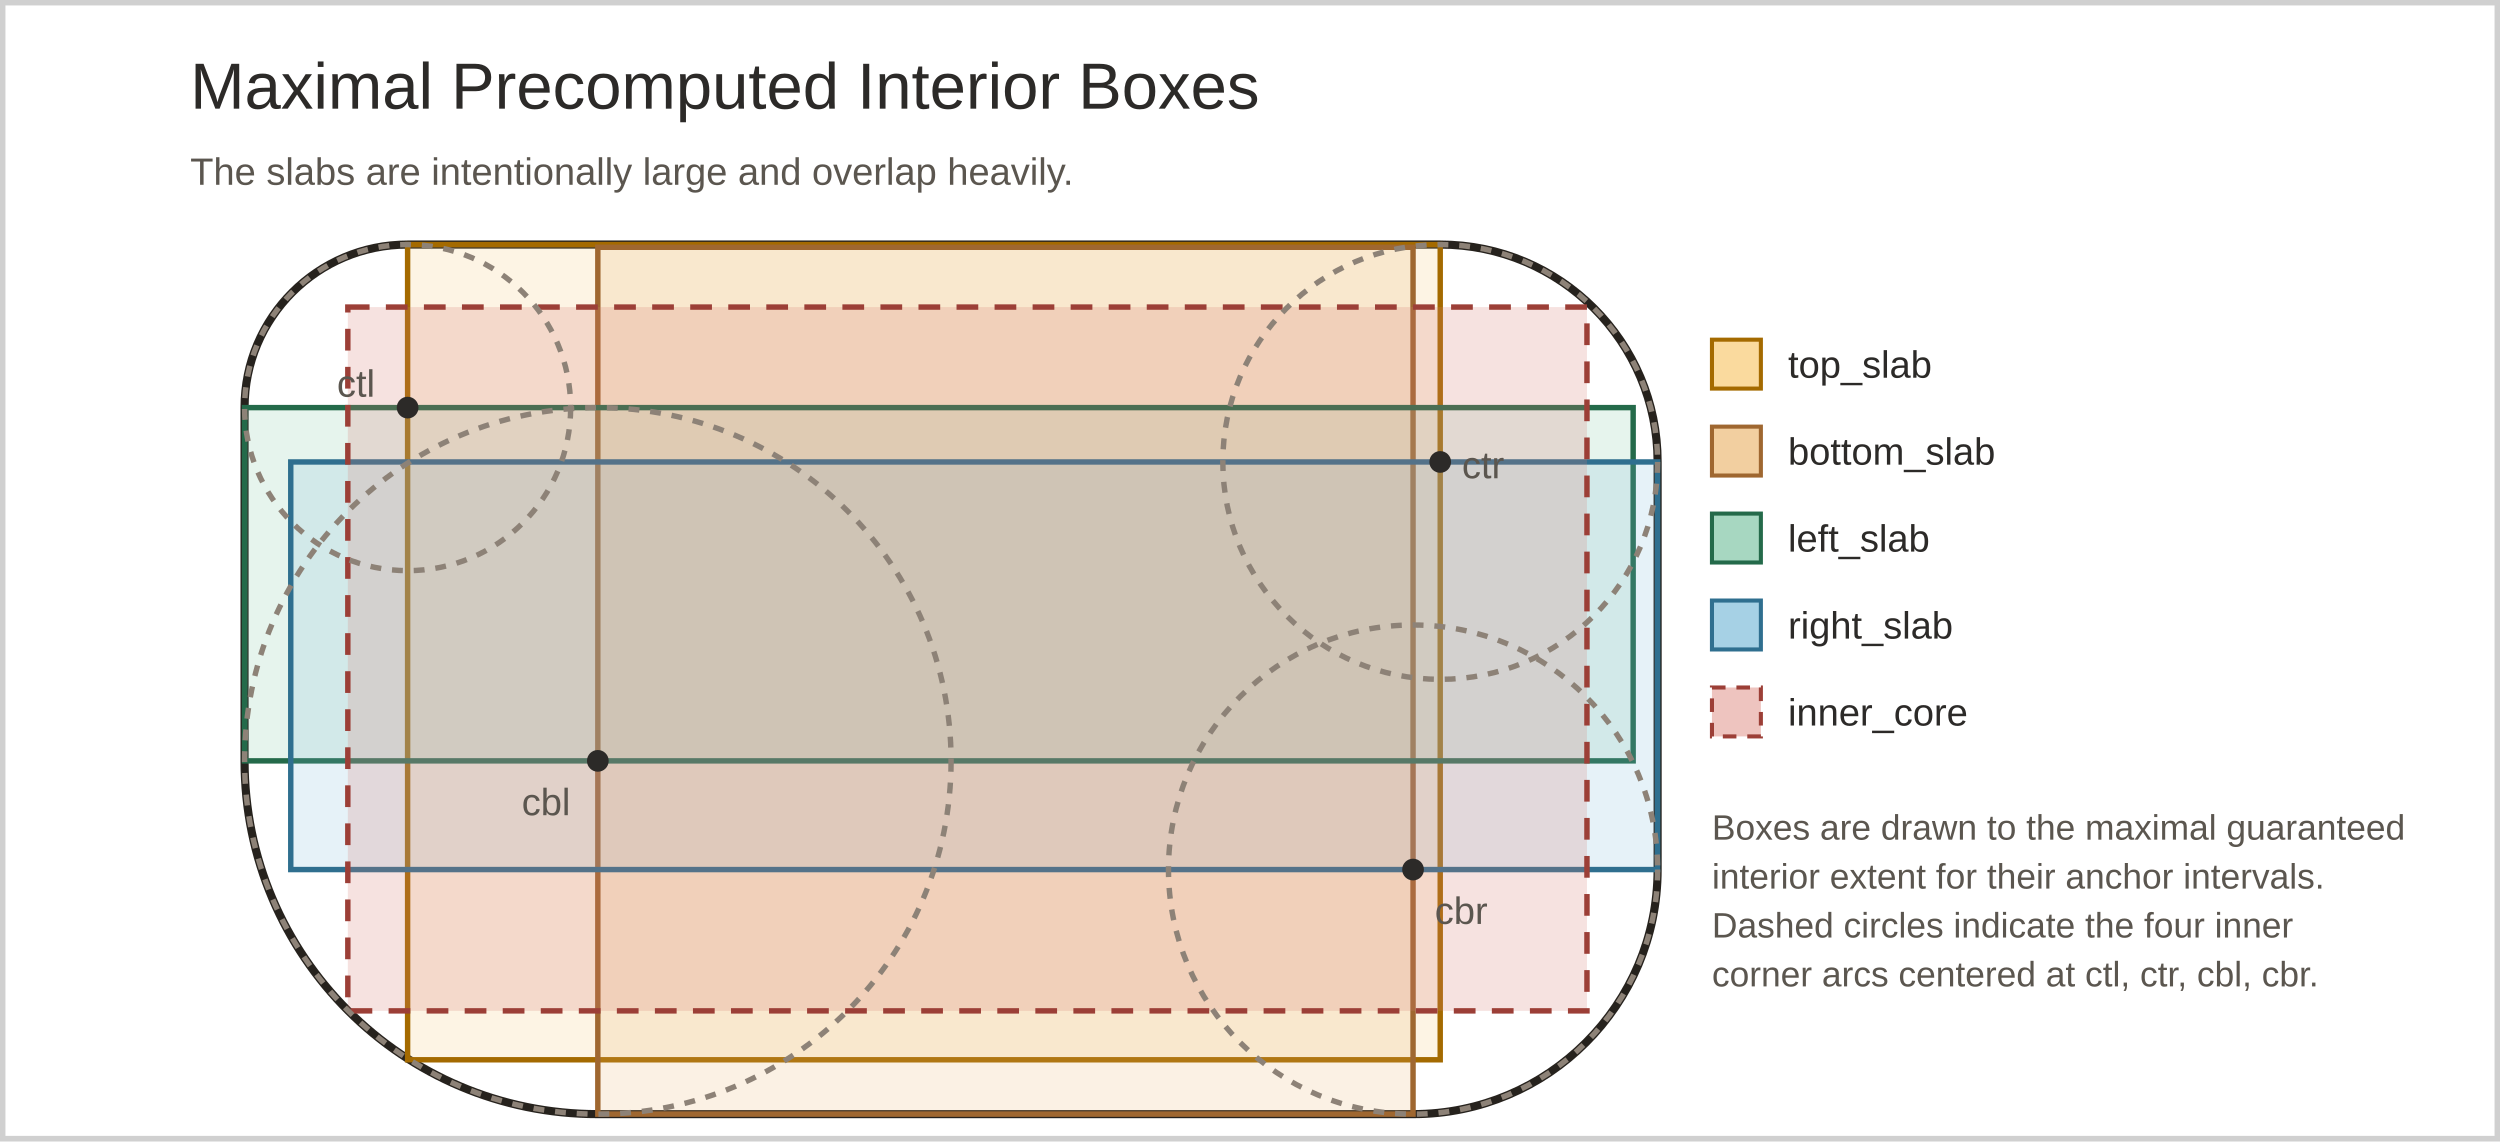
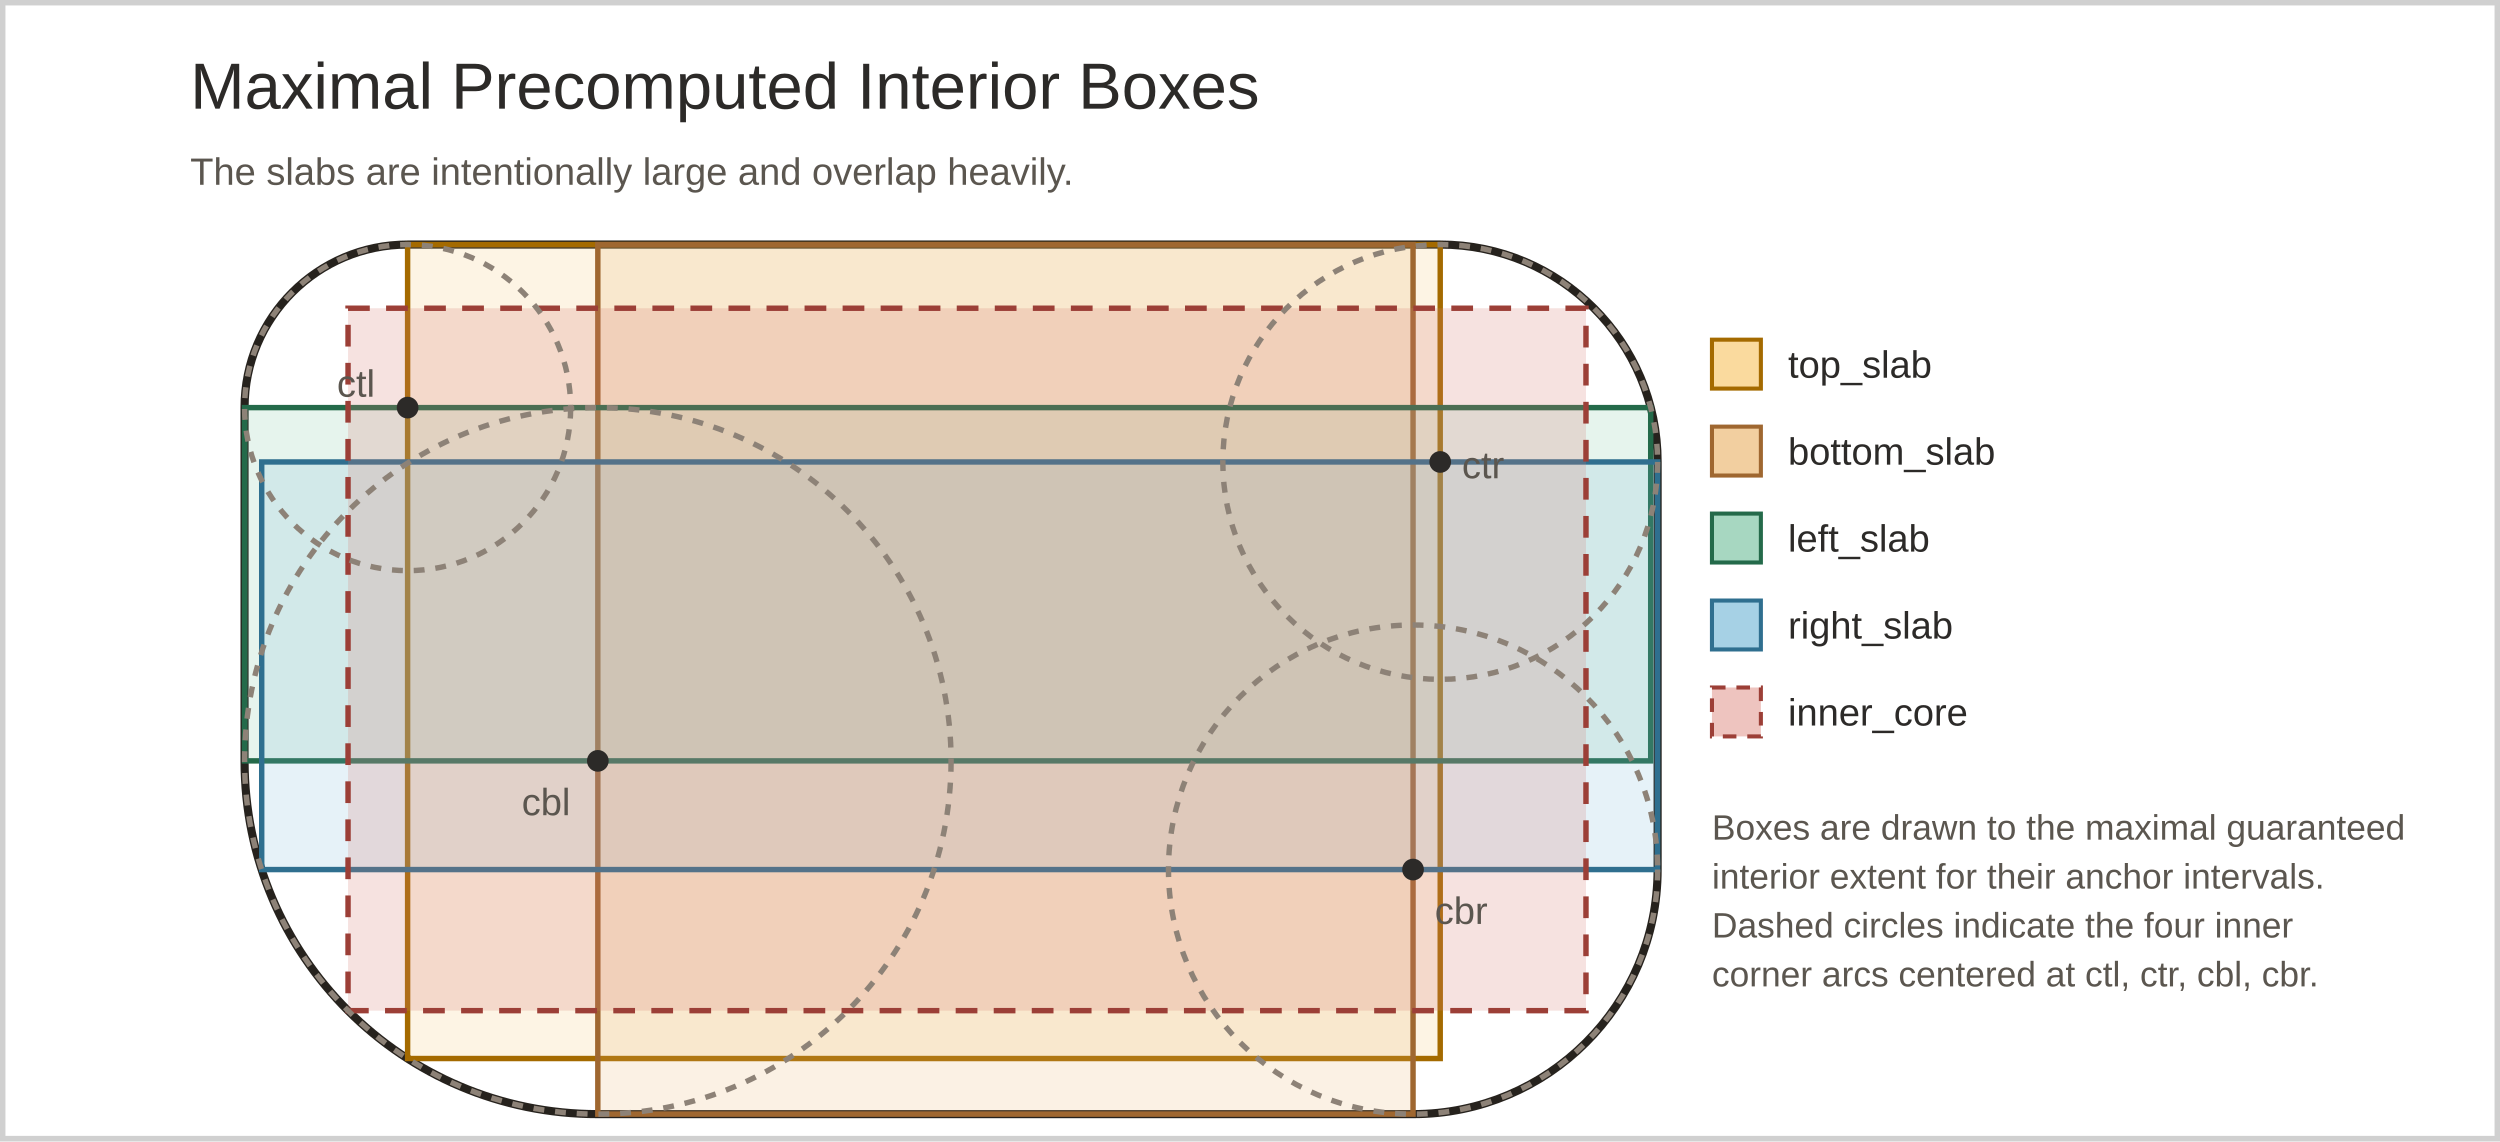
<svg xmlns="http://www.w3.org/2000/svg" width="920" height="420" viewBox="0 0 920 420">
  <rect x="1" y="1" width="918" height="418" fill="#ffffff" stroke="#d0d0d0" stroke-width="2" />
  <g transform="translate(70,40)">
    <text x="0" y="0" font-family="Arial, Helvetica, sans-serif" font-size="24" fill="#2c2a28">
      Maximal Precomputed Interior Boxes
    </text>
    <text x="0" y="28" font-family="Arial, Helvetica, sans-serif" font-size="14" fill="#5b564f">
      The slabs are intentionally large and overlap heavily.
    </text>
    <g transform="translate(20,50)">
      <path d="M 60 0                H 440                A 80 80 0 0 1 520 80                V 230                A 90 90 0 0 1 430 320                H 130                A 130 130 0 0 1 0 190                V 60                A 60 60 0 0 1 60 0 Z" fill="#ffffff" stroke="#26221d" stroke-width="3" />
-       <rect x="60" y="0" width="380" height="300" fill="#f7c66b" fill-opacity="0.18" stroke="#a46a00" stroke-width="2" />
-       <rect x="130" y="1" width="300" height="319" fill="#ebb66e" fill-opacity="0.18" stroke="#9f6730" stroke-width="2" />
-       <rect x="0" y="60" width="511" height="130" fill="#79c2a0" fill-opacity="0.18" stroke="#246a4a" stroke-width="2" />
-       <rect x="17" y="80" width="503" height="150" fill="#77b8d8" fill-opacity="0.18" stroke="#2f6f8f" stroke-width="2" />
-       <rect x="38" y="23" width="456" height="259" fill="#d97d72" fill-opacity="0.22" stroke="#9c3f37" stroke-width="2" stroke-dasharray="8 6" />
+       <rect x="60" y="0" width="380" height="299.54" fill="#f7c66b" fill-opacity="0.18" stroke="#a46a00" stroke-width="2" />
+       <rect x="130" y="0" width="300" height="320" fill="#ebb66e" fill-opacity="0.18" stroke="#9f6730" stroke-width="2" />
+       <rect x="0" y="60" width="517.46" height="130" fill="#79c2a0" fill-opacity="0.18" stroke="#246a4a" stroke-width="2" />
+       <rect x="6.31" y="80" width="513.69" height="150" fill="#77b8d8" fill-opacity="0.18" stroke="#2f6f8f" stroke-width="2" />
+       <rect x="38.08" y="23.43" width="455.56" height="258.49" fill="#d97d72" fill-opacity="0.22" stroke="#9c3f37" stroke-width="2" stroke-dasharray="8 6" />
      <circle cx="60" cy="60" r="60" fill="none" stroke="#8d8277" stroke-width="2" stroke-dasharray="4 4" />
      <circle cx="440" cy="80" r="80" fill="none" stroke="#8d8277" stroke-width="2" stroke-dasharray="4 4" />
      <circle cx="130" cy="190" r="130" fill="none" stroke="#8d8277" stroke-width="2" stroke-dasharray="4 4" />
      <circle cx="430" cy="230" r="90" fill="none" stroke="#8d8277" stroke-width="2" stroke-dasharray="4 4" />
      <g fill="#5b564f" font-family="Arial, Helvetica, sans-serif" font-size="14">
        <text x="34" y="56">ctl</text>
        <text x="448" y="86">ctr</text>
        <text x="102" y="210">cbl</text>
        <text x="438" y="250">cbr</text>
      </g>
      <g fill="#2c2a28">
        <circle cx="60" cy="60" r="4" />
        <circle cx="440" cy="80" r="4" />
        <circle cx="130" cy="190" r="4" />
        <circle cx="430" cy="230" r="4" />
      </g>
    </g>
    <g transform="translate(560,85)" font-family="Arial, Helvetica, sans-serif" font-size="14" fill="#2c2a28">
      <rect x="0" y="0" width="18" height="18" fill="#f7c66b" fill-opacity="0.65" stroke="#a46a00" stroke-width="1.5" />
      <text x="28" y="14">top_slab</text>
      <rect x="0" y="32" width="18" height="18" fill="#ebb66e" fill-opacity="0.65" stroke="#9f6730" stroke-width="1.5" />
      <text x="28" y="46">bottom_slab</text>
      <rect x="0" y="64" width="18" height="18" fill="#79c2a0" fill-opacity="0.65" stroke="#246a4a" stroke-width="1.5" />
      <text x="28" y="78">left_slab</text>
      <rect x="0" y="96" width="18" height="18" fill="#77b8d8" fill-opacity="0.65" stroke="#2f6f8f" stroke-width="1.5" />
      <text x="28" y="110">right_slab</text>
      <rect x="0" y="128" width="18" height="18" fill="#d97d72" fill-opacity="0.45" stroke="#9c3f37" stroke-width="1.5" stroke-dasharray="5 4" />
      <text x="28" y="142">inner_core</text>
      <text x="0" y="184" font-size="13" fill="#5b564f">Boxes are drawn to the maximal guaranteed</text>
      <text x="0" y="202" font-size="13" fill="#5b564f">interior extent for their anchor intervals.</text>
      <text x="0" y="220" font-size="13" fill="#5b564f">Dashed circles indicate the four inner</text>
      <text x="0" y="238" font-size="13" fill="#5b564f">corner arcs centered at ctl, ctr, cbl, cbr.</text>
    </g>
  </g>
</svg>
